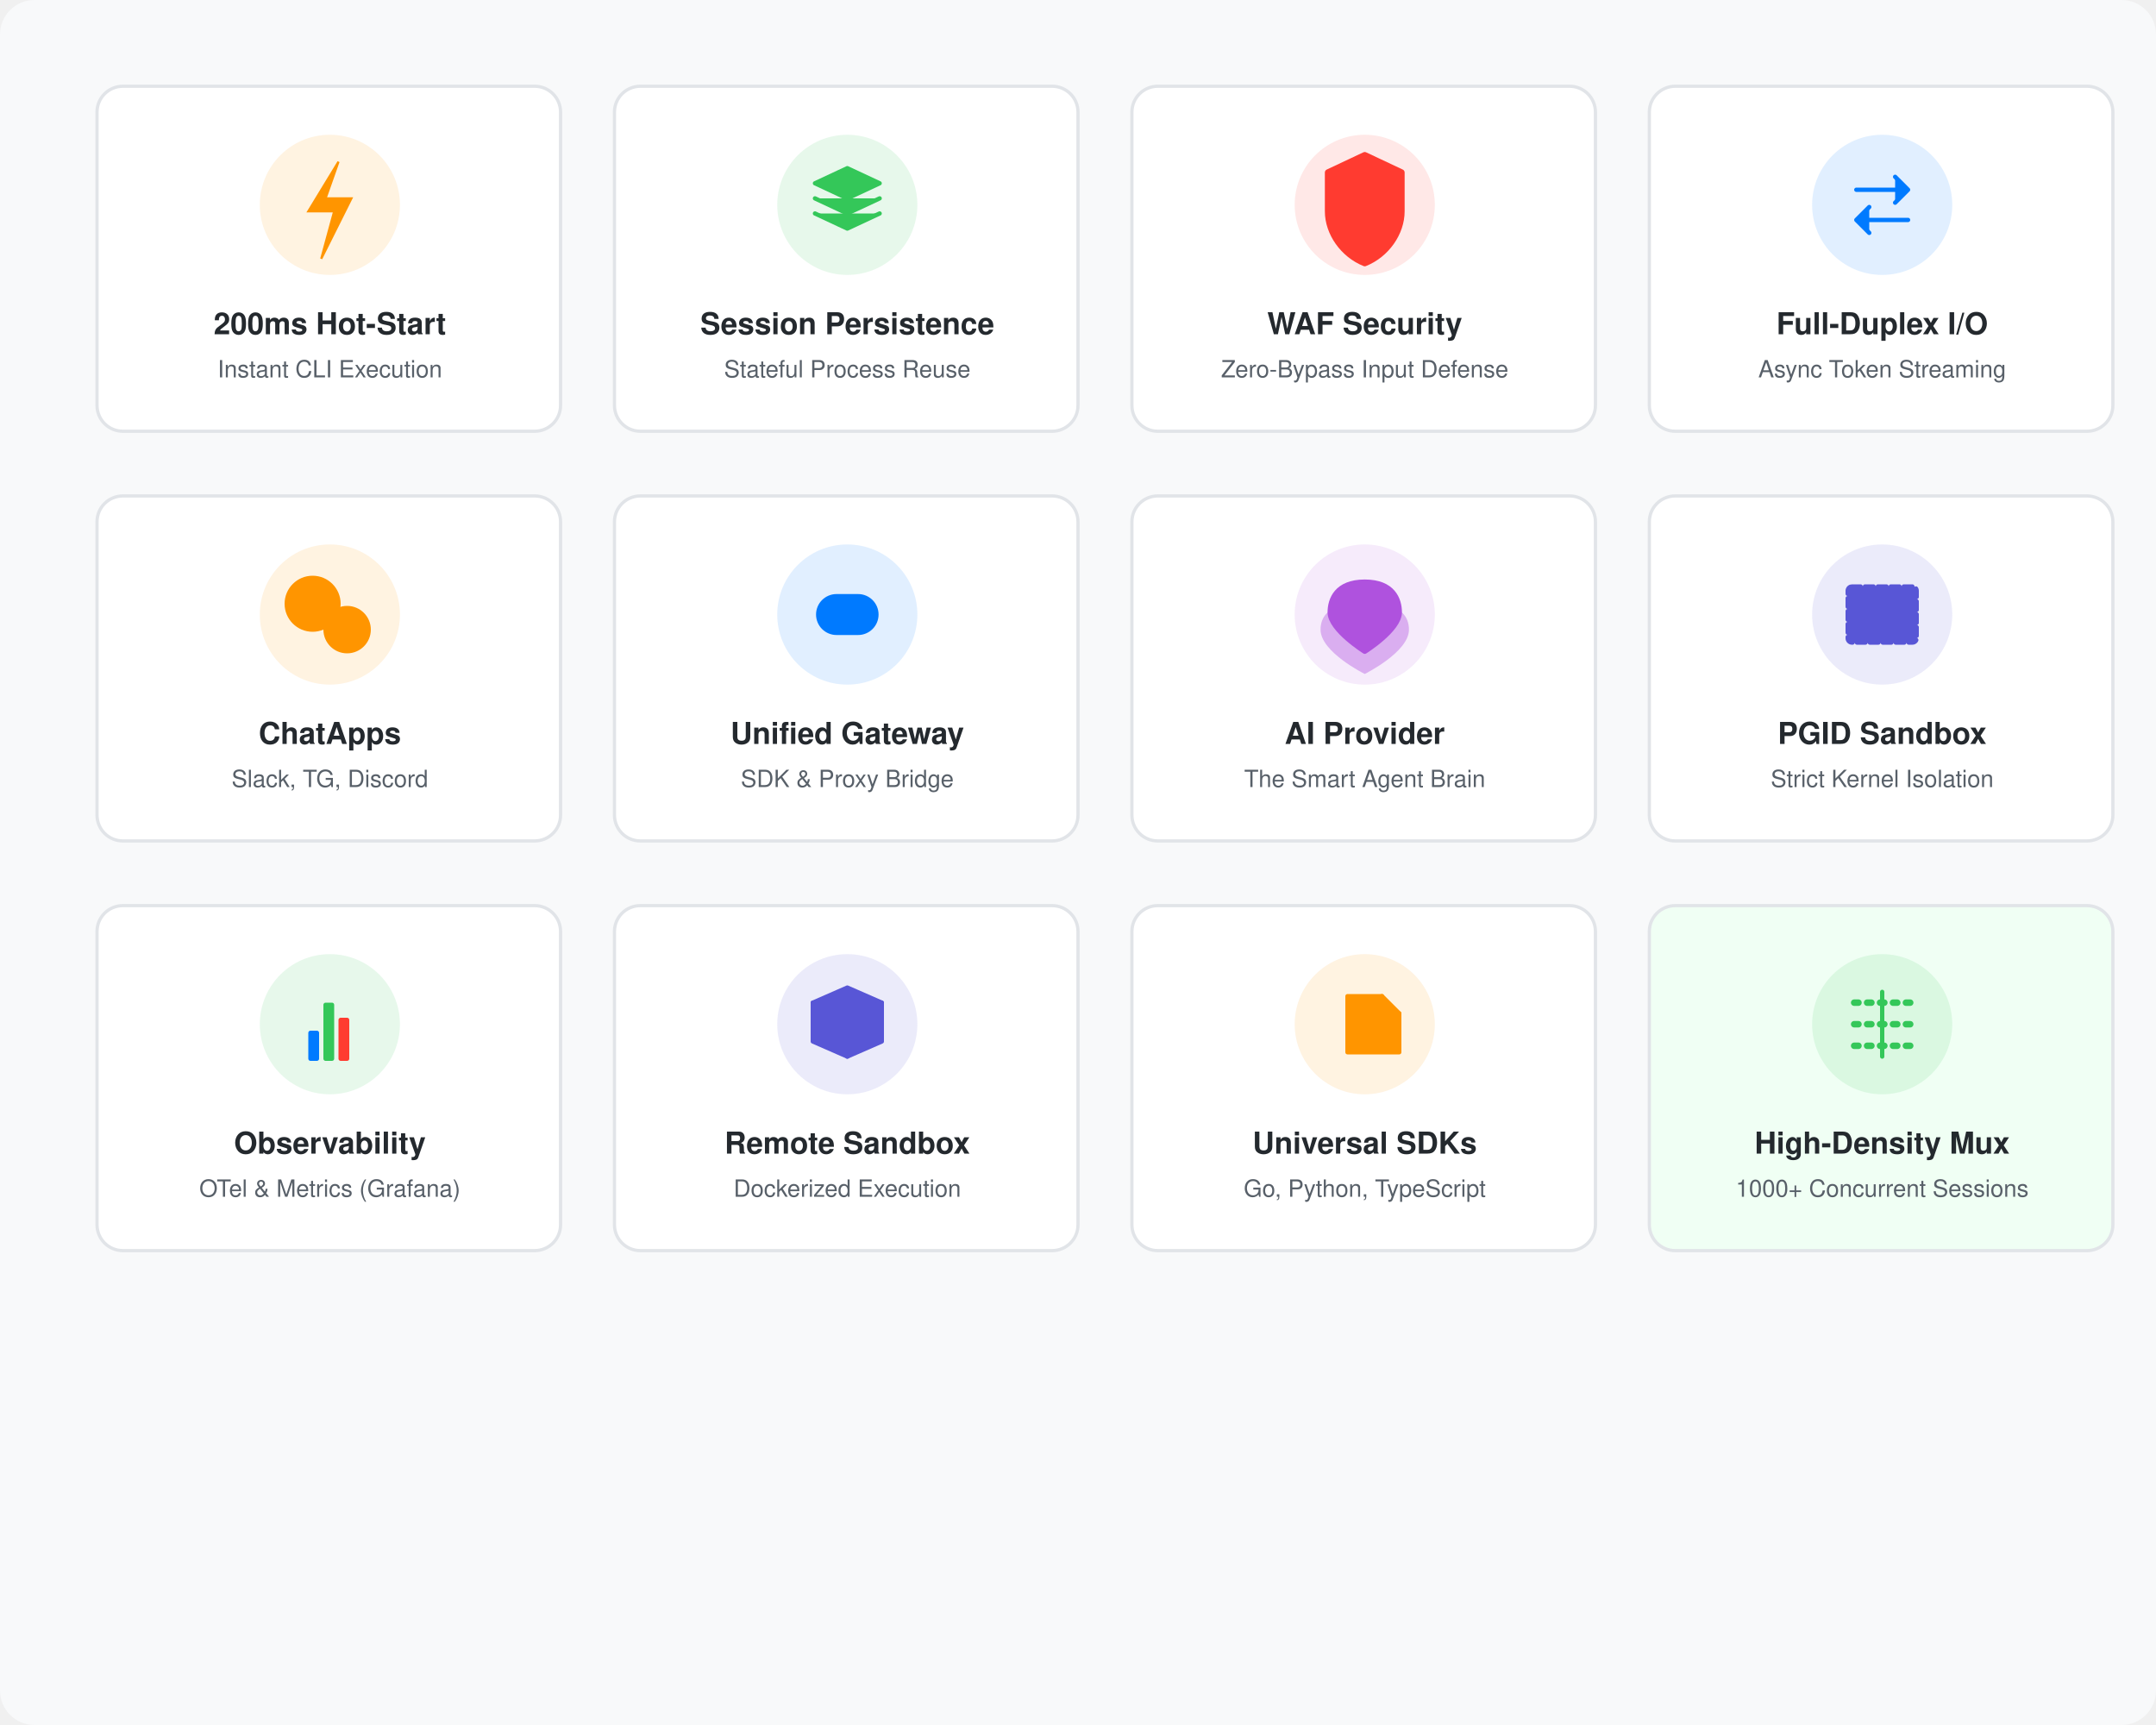
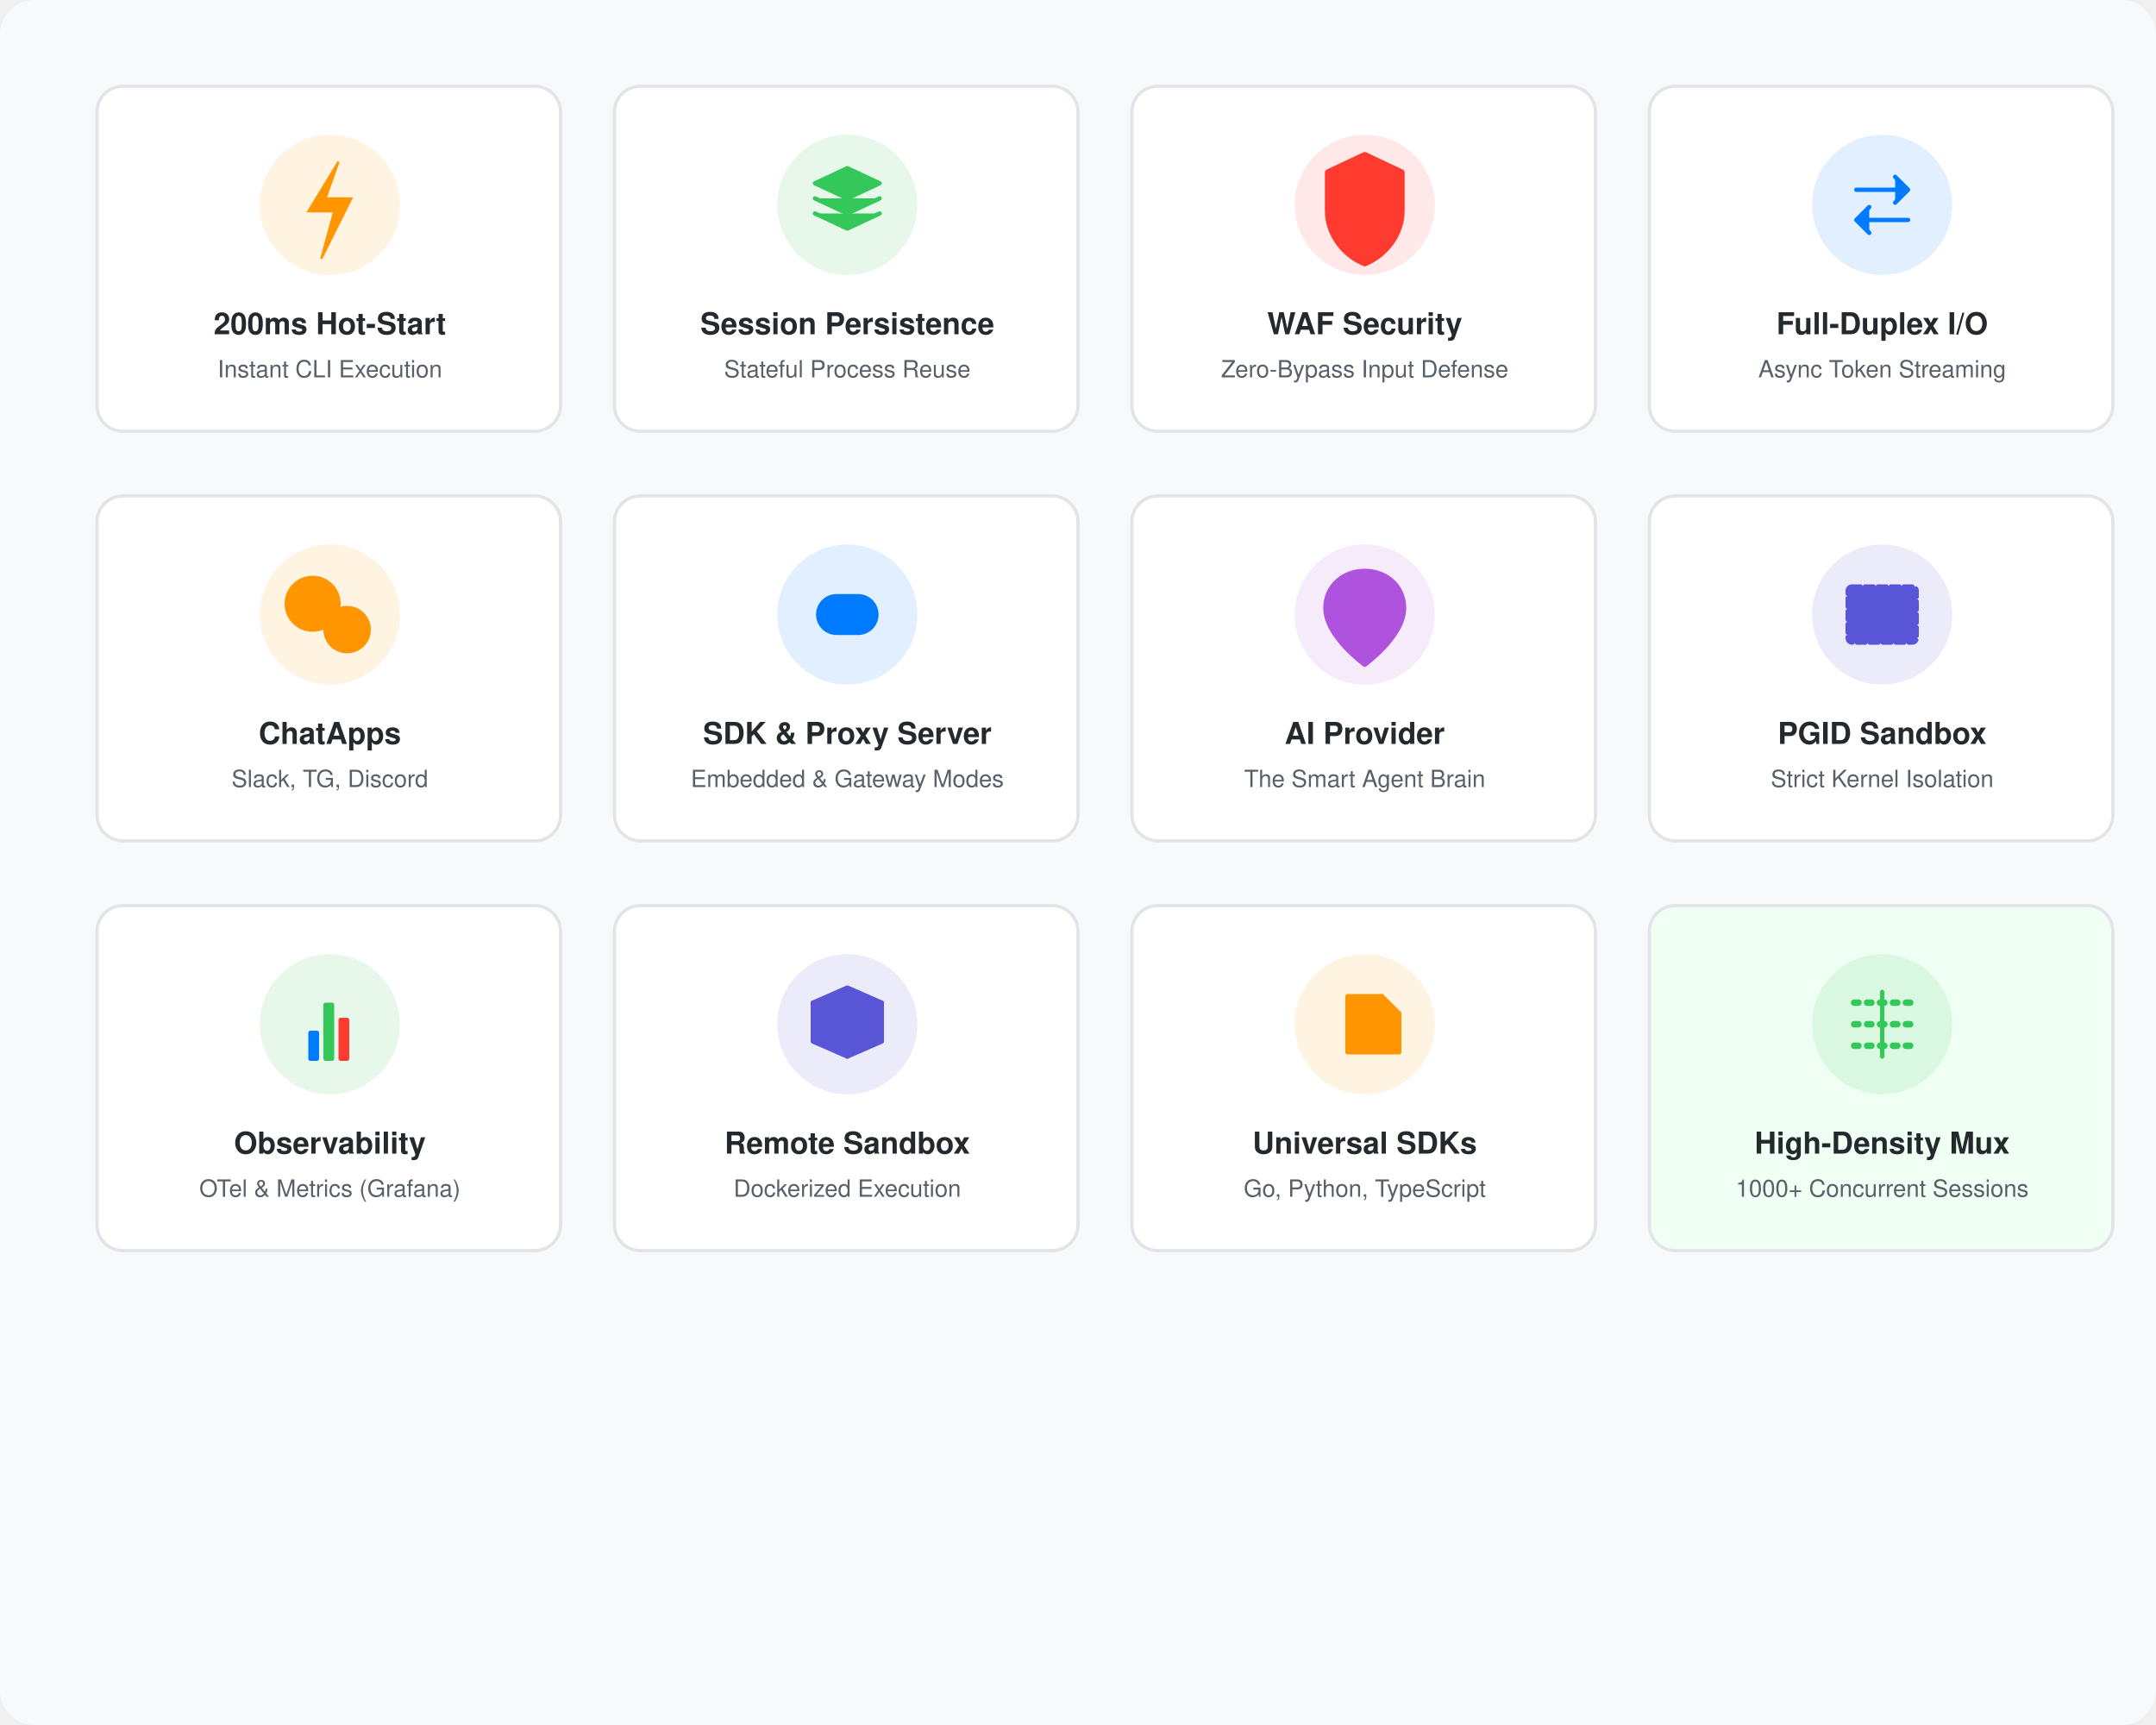
<svg xmlns="http://www.w3.org/2000/svg" viewBox="0 0 1000 800" width="1000" height="800">
  <defs>
    <style>
      .bg { fill: #f8f9fa; }
      .feature-card { fill: #ffffff; stroke: #e1e4e8; stroke-width: 1.5; }
      .text-title { font-family: -apple-system, BlinkMacSystemFont, "Segoe UI", Helvetica, Arial, sans-serif; font-weight: 600; font-size: 14px; fill: #24292e; }
      .text-sub { font-family: -apple-system, BlinkMacSystemFont, "Segoe UI", Helvetica, Arial, sans-serif; font-size: 11px; fill: #586069; }
      
      .icon-bg { opacity: 0.12; }
      .icon-stroke { fill: none; stroke-width: 2; stroke-linecap: round; stroke-linejoin: round; }
      .icon-fill { stroke: none; }
      
      /* Refined Color Palette */
      .c-sec { fill: #ff3b30; stroke: #ff3b30; } /* Security Red */
      .c-link { fill: #007aff; stroke: #007aff; } /* Link Blue */
      .c-iso { fill: #5856d6; stroke: #5856d6; }  /* Isolation Purple */
      .c-brain { fill: #af52de; stroke: #af52de; } /* Brain Purple */
      .c-poly { fill: #ff9500; stroke: #ff9500; } /* Polyglot Orange */
      .c-mux { fill: #34c759; stroke: #34c759; }  /* Mux Green */
      
      /* Specific Bar Colors for Observability */
      .bar-red { fill: #ff3b30; }
      .bar-green { fill: #34c759; }
      .bar-blue { fill: #007aff; }
    </style>
  </defs>
  <rect width="100%" height="100%" class="bg" rx="16" />
  <g transform="translate(45, 40)">
    <rect width="215" height="160" rx="12" class="feature-card" />
    <circle cx="108" cy="55" r="32" class="icon-bg c-poly" />
    <path d="M112 35 L98 58 H110 L104 80 L118 52 H106 L112 35 Z" class="icon-fill c-poly" />
    <text x="108" y="115" text-anchor="middle" class="text-title">200ms Hot-Start</text>
    <text x="108" y="135" text-anchor="middle" class="text-sub">Instant CLI Execution</text>
  </g>
  <g transform="translate(285, 40)">
    <rect width="215" height="160" rx="12" class="feature-card" />
    <circle cx="108" cy="55" r="32" class="icon-bg c-mux" />
    <path d="M93 45 L108 52 L123 45 L108 38 Z" class="icon-stroke c-mux" />
    <path d="M93 52 L108 59 L123 52 M93 59 L108 66 L123 59" class="icon-stroke c-mux" />
    <text x="108" y="115" text-anchor="middle" class="text-title">Session Persistence</text>
    <text x="108" y="135" text-anchor="middle" class="text-sub">Stateful Process Reuse</text>
  </g>
  <g transform="translate(525, 40)">
    <rect width="215" height="160" rx="12" class="feature-card" />
    <circle cx="108" cy="55" r="32" class="icon-bg c-sec" />
    <path d="M108 32 L125 40 V58 C125 68 118 78 108 82 C98 78 91 68 91 58 V40 L108 32 Z" class="icon-stroke c-sec" style="stroke-width: 3;" />
    <path d="M100 55 L106 61 L116 49" class="icon-stroke c-sec" style="stroke-width: 3;" />
    <text x="108" y="115" text-anchor="middle" class="text-title">WAF Security</text>
    <text x="108" y="135" text-anchor="middle" class="text-sub">Zero-Bypass Input Defense</text>
  </g>
  <g transform="translate(765, 40)">
    <rect width="215" height="160" rx="12" class="feature-card" />
    <circle cx="108" cy="55" r="32" class="icon-bg c-link" />
    <path d="M96 48 H120 M114 42 L120 48 L114 54" class="icon-stroke c-link" />
    <path d="M120 62 H96 M102 56 L96 62 L102 68" class="icon-stroke c-link" />
    <text x="108" y="115" text-anchor="middle" class="text-title">Full-Duplex I/O</text>
    <text x="108" y="135" text-anchor="middle" class="text-sub">Async Token Streaming</text>
  </g>
  <g transform="translate(45, 230)">
    <rect width="215" height="160" rx="12" class="feature-card" />
    <circle cx="108" cy="55" r="32" class="icon-bg c-poly" />
    <circle cx="100" cy="50" r="12" class="icon-stroke c-poly" />
    <circle cx="116" cy="62" r="10" class="icon-stroke c-poly" />
    <text x="108" y="115" text-anchor="middle" class="text-title">ChatApps</text>
    <text x="108" y="135" text-anchor="middle" class="text-sub">Slack, TG, Discord</text>
  </g>
  <g transform="translate(285, 230)">
    <rect width="215" height="160" rx="12" class="feature-card" />
    <circle cx="108" cy="55" r="32" class="icon-bg c-link" />
    <path d="M95 55 A8 8 0 0 1 103 47 H113 A8 8 0 0 1 121 55 V55 A8 8 0 0 1 113 63 H103 A8 8 0 0 1 95 55 Z" class="icon-stroke c-link" style="stroke-width: 3;" />
    <path d="M103 55 H113" class="icon-stroke c-link" style="stroke-width: 4;" />
-     <text x="108" y="115" text-anchor="middle" class="text-title">Unified Gateway</text>
-     <text x="108" y="135" text-anchor="middle" class="text-sub">SDK &amp; Proxy Bridge</text>
+     <text x="108" y="115" text-anchor="middle" class="text-title">SDK &amp; Proxy Server</text>
+     <text x="108" y="135" text-anchor="middle" class="text-sub">Embedded &amp; Gateway Modes</text>
  </g>
  <g transform="translate(525, 230)">
    <rect width="215" height="160" rx="12" class="feature-card" />
    <circle cx="108" cy="55" r="32" class="icon-bg c-brain" />
-     <path d="M98 52 C92 52 88 56 88 62 C88 72 108 82 108 82 C108 82 128 72 128 62 C128 56 124 52 118 52 C114 52 111 54 108 57 C105 54 102 52 98 52 Z" class="icon-fill c-brain" opacity="0.4" />
-     <path d="M108 40 C95 40 92 48 92 54 C92 62 108 72 108 72 C108 72 124 62 124 54 C124 48 121 40 108 40 Z" class="icon-stroke c-brain" style="stroke-width: 2.5;" />
-     <path d="M100 45 Q108 40 116 45" class="icon-stroke c-brain" style="stroke-width: 1.5;" />
+     <path d="M108 35 C98 35 90 42 90 52 C90 65 108 78 108 78 C108 78 126 65 126 52 C126 42 118 35 108 35 Z M108 35 V78" class="icon-stroke c-brain" style="stroke-width: 2.5;" />
+     <path d="M95 45 Q108 42 121 45 M95 55 Q108 52 121 55 M95 65 Q108 62 121 65" class="icon-stroke c-brain" style="stroke-opacity: 0.5; stroke-width: 1;" />
    <text x="108" y="115" text-anchor="middle" class="text-title">AI Provider</text>
    <text x="108" y="135" text-anchor="middle" class="text-sub">The Smart Agent Brain</text>
  </g>
  <g transform="translate(765, 230)">
    <rect width="215" height="160" rx="12" class="feature-card" />
    <circle cx="108" cy="55" r="32" class="icon-bg c-iso" />
    <rect x="92" y="42" width="32" height="26" rx="2" class="icon-stroke c-iso" style="stroke-dasharray: 4 2;" />
    <rect x="100" y="50" width="16" height="10" rx="1" class="icon-fill c-iso" />
    <text x="108" y="115" text-anchor="middle" class="text-title">PGID Sandbox</text>
    <text x="108" y="135" text-anchor="middle" class="text-sub">Strict Kernel Isolation</text>
  </g>
  <g transform="translate(45, 420)">
    <rect width="215" height="160" rx="12" class="feature-card" />
    <circle cx="108" cy="55" r="32" class="icon-bg c-mux" />
    <rect x="98" y="58" width="5" height="14" rx="1" class="bar-blue" />
    <rect x="105" y="45" width="5" height="27" rx="1" class="bar-green" />
    <rect x="112" y="52" width="5" height="20" rx="1" class="bar-red" />
    <text x="108" y="115" text-anchor="middle" class="text-title">Observability</text>
    <text x="108" y="135" text-anchor="middle" class="text-sub">OTel &amp; Metrics (Grafana)</text>
  </g>
  <g transform="translate(285, 420)">
    <rect width="215" height="160" rx="12" class="feature-card" />
    <circle cx="108" cy="55" r="32" class="icon-bg c-iso" />
    <path d="M108 38 L124 45 V63 L108 70 L92 63 V45 L108 38 Z" class="icon-stroke c-iso" />
    <path d="M92 45 L108 52 L124 45 M108 52 V70" class="icon-stroke c-iso" />
    <text x="108" y="115" text-anchor="middle" class="text-title">Remote Sandbox</text>
    <text x="108" y="135" text-anchor="middle" class="text-sub">Dockerized Execution</text>
  </g>
  <g transform="translate(525, 420)">
    <rect width="215" height="160" rx="12" class="feature-card" />
    <circle cx="108" cy="55" r="32" class="icon-bg c-poly" />
    <path d="M100 42 L116 42 L124 50 L124 68 L100 68 Z" class="icon-stroke c-poly" />
    <path d="M116 42 L116 50 L124 50" class="icon-stroke c-poly" />
    <text x="108" y="115" text-anchor="middle" class="text-title">Universal SDKs</text>
    <text x="108" y="135" text-anchor="middle" class="text-sub">Go, Python, TypeScript</text>
  </g>
  <g transform="translate(765, 420)">
    <rect width="215" height="160" rx="12" class="feature-card" style="fill: #f0fff4;" />
    <circle cx="108" cy="55" r="32" class="icon-bg c-mux" />
    <path d="M95 45 H121 M95 55 H121 M95 65 H121" class="icon-stroke c-mux" style="stroke-width: 3; stroke-dasharray: 2 4;" />
    <path d="M108 40 V70" class="icon-stroke c-mux" style="stroke-width: 2;" />
    <text x="108" y="115" text-anchor="middle" class="text-title">High-Density Mux</text>
    <text x="108" y="135" text-anchor="middle" class="text-sub">1000+ Concurrent Sessions</text>
  </g>
</svg>
